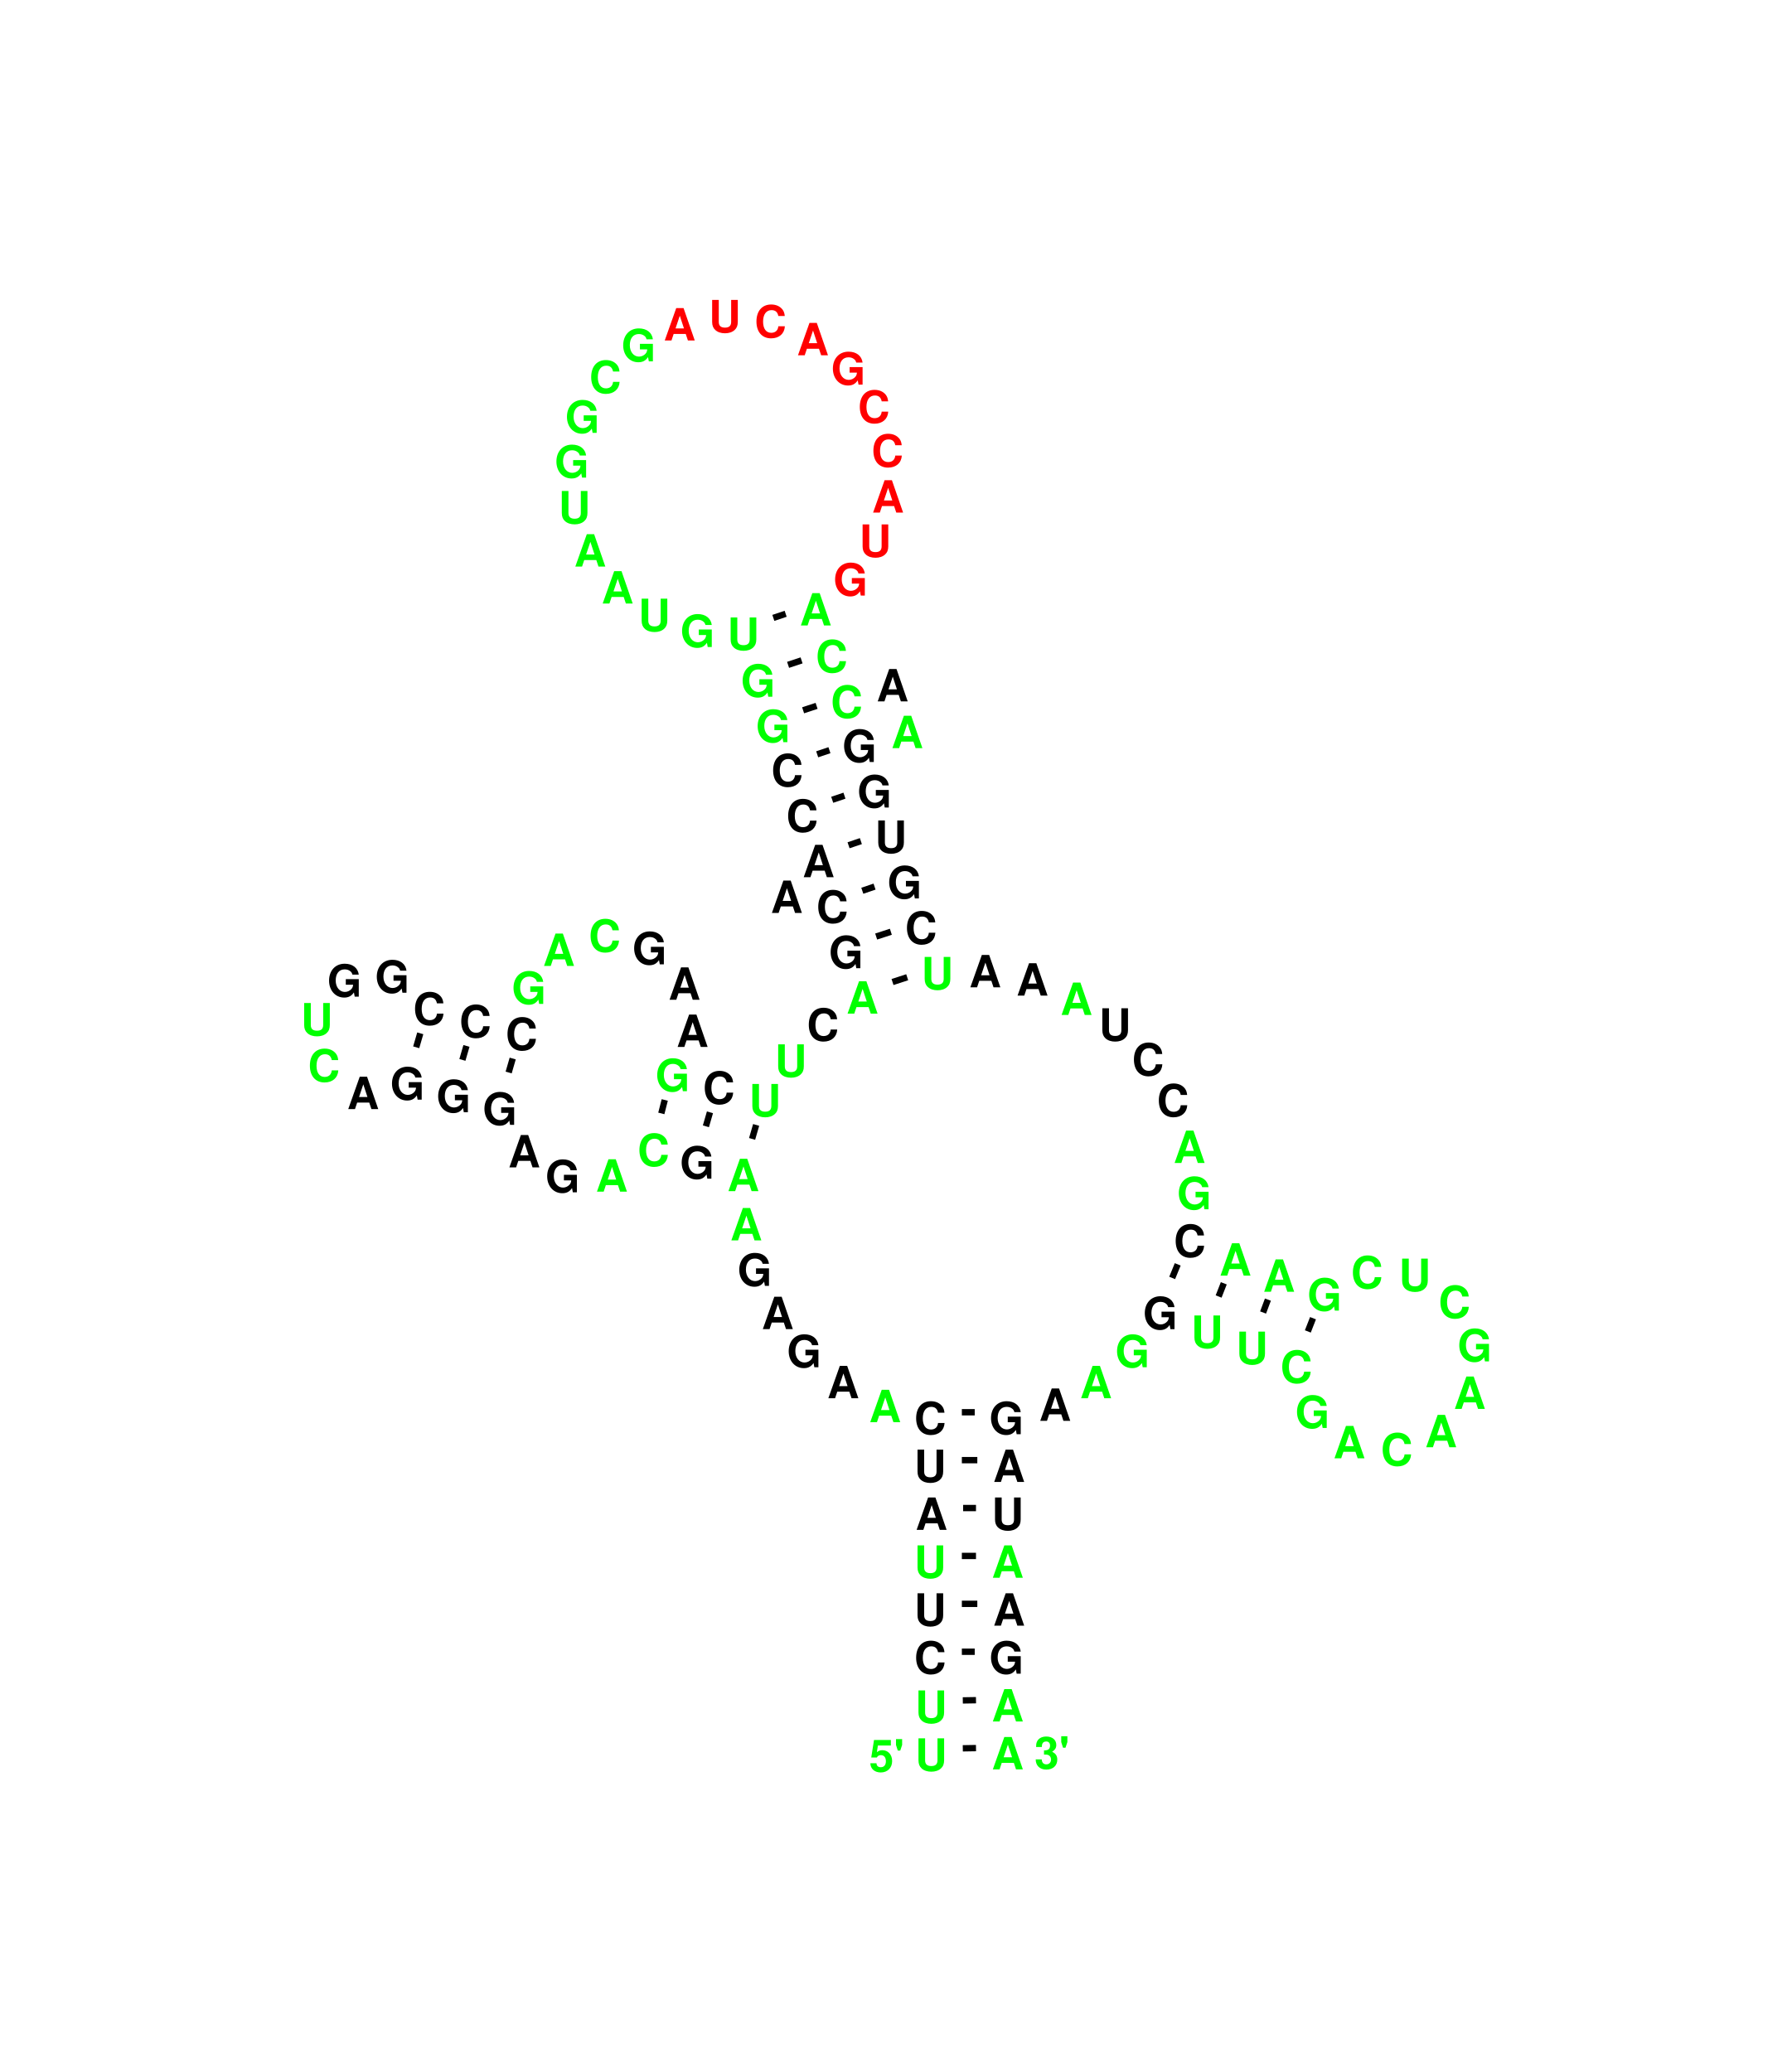
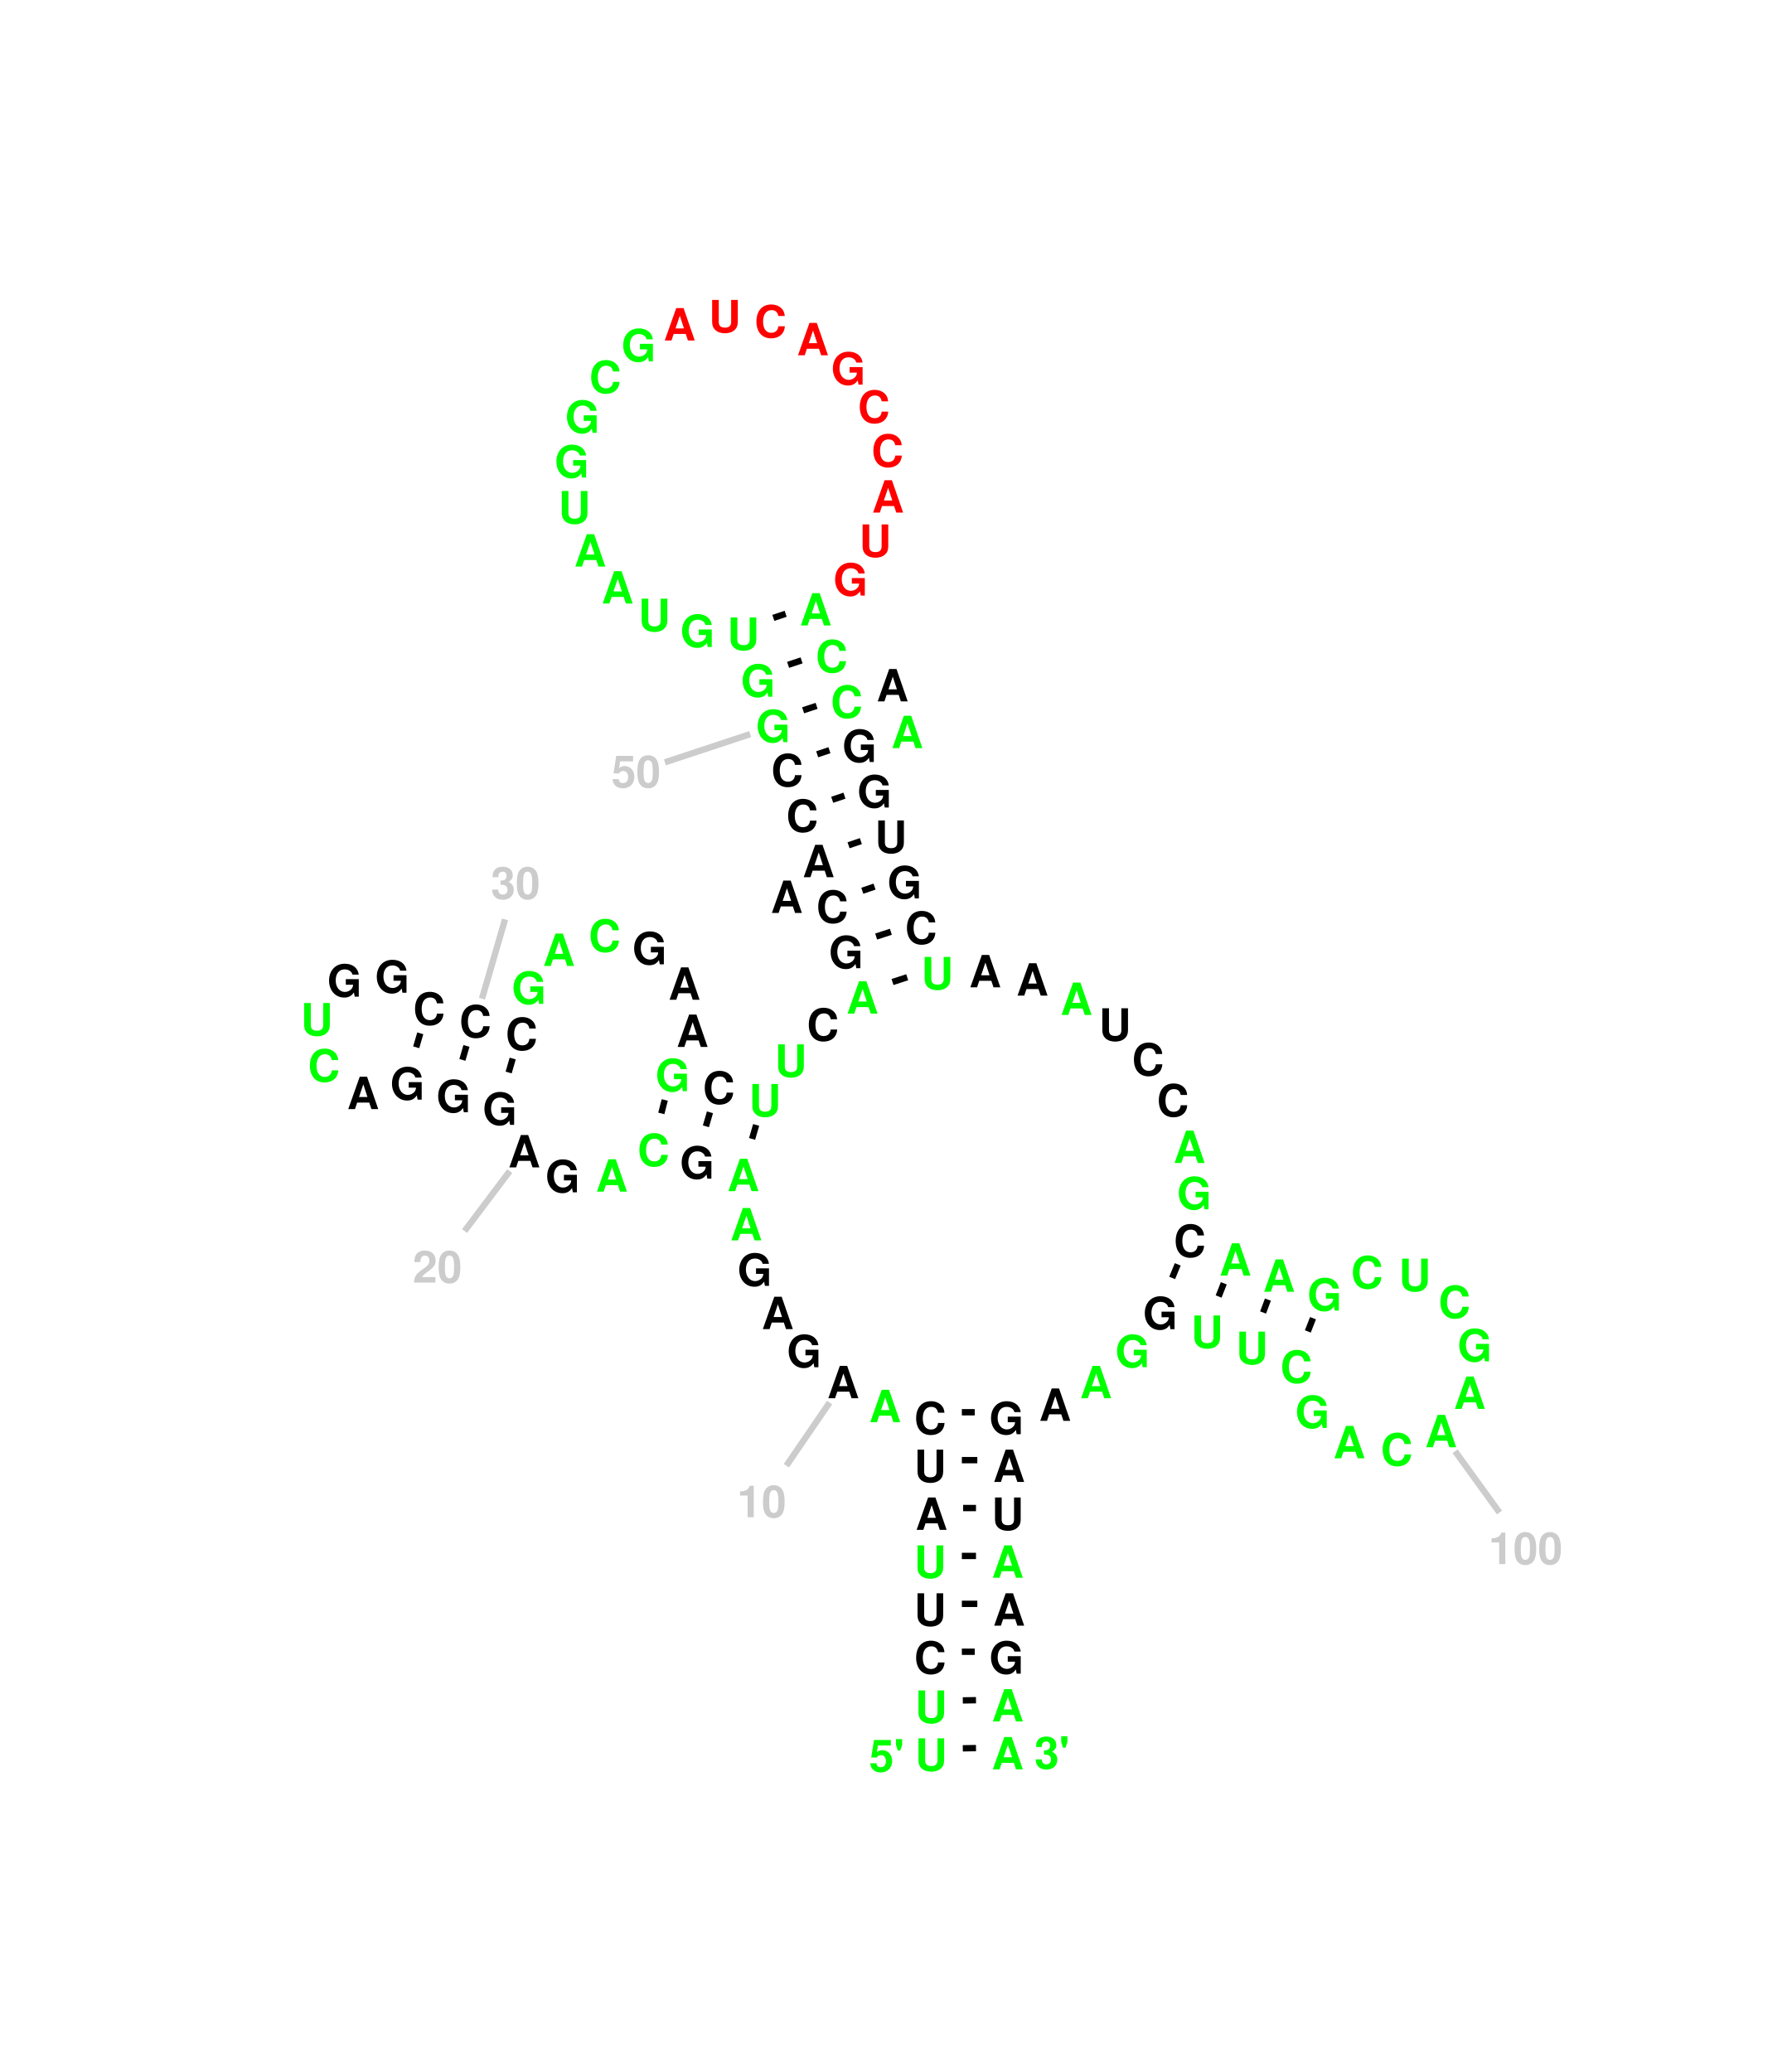
<svg xmlns="http://www.w3.org/2000/svg" width="282.73" height="327.027" style="font-size: 7px; font-weight: bold; font-family: Helvetica; ">
  <g>
    <style type="text/css">


text.red {fill: rgb(255, 0, 0); }
text.green {fill: rgb(0, 255, 0); }
text.blue {fill: rgb(0, 0, 255); }
text.black {fill: rgb(0, 0, 0); }
text.gray {fill: rgb(204, 204, 204); }
text.brown {fill: rgb(211.65, 104.55, 30.6); }
text {fill: rgb(0, 0, 0); text-anchor: middle; dominant-baseline: middle; }
circle.red {stroke: rgb(255, 0, 0); fill: none; }
circle.green {stroke: rgb(0, 255, 0); fill: none; }
circle.blue {stroke: rgb(0, 0, 255); fill: none; }
circle.black {stroke: rgb(0, 0, 0); fill: none; }
circle.gray {stroke: rgb(204, 204, 204); fill: none; }
circle.brown {stroke: rgb(211.65, 104.55, 30.6); fill: none; }
circle {stroke: rgb(0, 0, 0); }
line.red {stroke: rgb(255, 0, 0); }
line.green {stroke: rgb(0, 255, 0); }
line.blue {stroke: rgb(0, 0, 255); }
line.black {stroke: rgb(0, 0, 0); }
line.gray {stroke: rgb(204, 204, 204); }
line.brown {stroke: rgb(211.65, 104.55, 30.6); }
line {stroke: rgb(0, 0, 0); }
+ text.numbering-label {fill: rgb(204, 204, 204);}
+ line.numbering-line {stroke: rgb(204, 204, 204);}
+ 
+ 
</style>
  </g>
  <g>
    <text x="139.951" y="277.149" class="green">5'</text>
  </g>
  <g>
    <text x="146.95" y="277.027" class="green">U</text>
  </g>
  <g>
    <line x1="151.949" y1="275.94" x2="154.031" y2="275.904" class="black" />
  </g>
  <g>
    <text x="146.95" y="269.467" class="green">U</text>
  </g>
  <g>
    <line x1="151.949" y1="268.38" x2="154.031" y2="268.344" class="black" />
  </g>
  <g>
    <text x="146.8" y="261.697" class="black">C</text>
  </g>
  <g>
    <line x1="151.8" y1="260.697" x2="153.83" y2="260.697" class="black" />
  </g>
  <g>
    <text x="146.8" y="254.137" class="black">U</text>
  </g>
  <g>
    <line x1="151.8" y1="253.137" x2="154.24" y2="253.137" class="black" />
  </g>
  <g>
    <text x="146.8" y="246.577" class="green">U</text>
  </g>
  <g>
    <line x1="151.8" y1="245.577" x2="154.03" y2="245.577" class="black" />
  </g>
  <g>
    <text x="147" y="239.017" class="black">A</text>
  </g>
  <g>
    <line x1="152" y1="238.017" x2="154.03" y2="238.017" class="black" />
  </g>
  <g>
    <text x="146.8" y="231.457" class="black">U</text>
  </g>
  <g>
    <line x1="151.8" y1="230.457" x2="154.24" y2="230.457" class="black" />
  </g>
  <g>
    <text x="146.8" y="223.897" class="black">C</text>
  </g>
  <g>
    <line x1="151.8" y1="222.897" x2="153.83" y2="222.897" class="black" />
  </g>
  <g>
    <text x="139.68" y="222.017" class="green">A</text>
  </g>
  <g>
+     <text x="120.208" y="237.023" class="numbering-label">10</text>
+   </g>
+   <g>
+     <line x1="130.926" y1="221.368" x2="124.105" y2="231.331" class="numbering-line" />
+   </g>
+   <g>
    <text x="133.07" y="218.237" class="black">A</text>
  </g>
  <g>
    <text x="126.9" y="213.337" class="black">G</text>
  </g>
  <g>
    <text x="122.73" y="207.327" class="black">A</text>
  </g>
  <g>
    <text x="119.1" y="200.487" class="black">G</text>
  </g>
  <g>
    <text x="117.76" y="193.327" class="green">A</text>
  </g>
  <g>
    <text x="117.3" y="185.557" class="green">A</text>
  </g>
  <g>
    <line x1="118.695" y1="179.756" x2="119.335" y2="177.549" class="black" />
  </g>
  <g>
    <text x="110.01" y="183.567" class="black">G</text>
  </g>
  <g>
    <line x1="111.405" y1="177.766" x2="112.045" y2="175.559" class="black" />
  </g>
  <g>
    <text x="103.13" y="181.577" class="green">C</text>
  </g>
  <g>
    <line x1="104.369" y1="175.733" x2="104.911" y2="173.611" class="black" />
  </g>
  <g>
    <text x="96.55" y="185.637" class="green">A</text>
  </g>
  <g>
    <text x="88.78" y="185.727" class="black">G</text>
  </g>
  <g>
+     <text x="69.03" y="199.991" class="numbering-label">20</text>
+   </g>
+   <g>
+     <line x1="80.447" y1="184.838" x2="73.318" y2="194.299" class="numbering-line" />
+   </g>
+   <g>
    <text x="82.73" y="181.807" class="black">A</text>
  </g>
  <g>
    <text x="78.88" y="175.077" class="black">G</text>
  </g>
  <g>
    <line x1="80.275" y1="169.276" x2="80.915" y2="167.069" class="black" />
  </g>
  <g>
    <text x="71.58" y="173.087" class="black">G</text>
  </g>
  <g>
    <line x1="72.975" y1="167.286" x2="73.615" y2="165.079" class="black" />
  </g>
  <g>
    <text x="64.29" y="171.097" class="black">G</text>
  </g>
  <g>
    <line x1="65.684" y1="165.296" x2="66.326" y2="163.089" class="black" />
  </g>
  <g>
    <text x="57.3" y="172.607" class="black">A</text>
  </g>
  <g>
    <text x="51.12" y="168.247" class="green">C</text>
  </g>
  <g>
    <text x="50" y="160.967" class="green">U</text>
  </g>
  <g>
    <text x="54.36" y="154.847" class="black">G</text>
  </g>
  <g>
    <text x="61.89" y="154.227" class="black">G</text>
  </g>
  <g>
    <text x="67.72" y="159.287" class="black">C</text>
  </g>
  <g>
+     <text x="81.36" y="139.414" class="numbering-label">30</text>
+   </g>
+   <g>
+     <line x1="76.068" y1="157.633" x2="79.707" y2="145.106" class="numbering-line" />
+   </g>
+   <g>
    <text x="75.01" y="161.277" class="black">C</text>
  </g>
  <g>
    <text x="82.31" y="163.267" class="black">C</text>
  </g>
  <g>
    <text x="83.47" y="155.987" class="green">G</text>
  </g>
  <g>
    <text x="88.2" y="150.007" class="green">A</text>
  </g>
  <g>
    <text x="95.42" y="147.757" class="green">C</text>
  </g>
  <g>
    <text x="102.51" y="149.747" class="black">G</text>
  </g>
  <g>
    <text x="108.01" y="155.347" class="black">A</text>
  </g>
  <g>
    <text x="109.28" y="162.797" class="black">A</text>
  </g>
  <g>
    <text x="106.15" y="169.767" class="green">G</text>
  </g>
  <g>
    <text x="113.44" y="171.757" class="black">C</text>
  </g>
  <g>
    <text x="120.73" y="173.747" class="green">U</text>
  </g>
  <g>
    <text x="124.81" y="167.497" class="green">U</text>
  </g>
  <g>
    <text x="129.86" y="161.797" class="black">C</text>
  </g>
  <g>
    <text x="136.1" y="157.537" class="green">A</text>
  </g>
  <g>
    <line x1="140.856" y1="154.994" x2="143.174" y2="154.241" class="black" />
  </g>
  <g>
    <text x="133.52" y="150.357" class="black">G</text>
  </g>
  <g>
    <line x1="138.276" y1="147.814" x2="140.594" y2="147.061" class="black" />
  </g>
  <g>
    <text x="131.35" y="143.187" class="black">C</text>
  </g>
  <g>
    <line x1="136.088" y1="140.589" x2="138.022" y2="139.936" class="black" />
  </g>
  <g>
    <text x="124.16" y="141.647" class="black">A</text>
  </g>
  <g>
    <text x="129.18" y="136.007" class="black">A</text>
  </g>
  <g>
    <line x1="133.918" y1="133.41" x2="135.862" y2="132.755" class="black" />
  </g>
  <g>
    <text x="126.6" y="128.827" class="black">C</text>
  </g>
  <g>
    <line x1="131.339" y1="126.233" x2="133.271" y2="125.582" class="black" />
  </g>
  <g>
    <text x="124.23" y="121.647" class="black">C</text>
  </g>
  <g>
    <line x1="128.969" y1="119.053" x2="130.901" y2="118.402" class="black" />
  </g>
  <g>
+     <text x="100.383" y="121.821" class="numbering-label">50</text>
+   </g>
+   <g>
+     <line x1="118.397" y1="115.868" x2="104.936" y2="120.316" class="numbering-line" />
+   </g>
+   <g>
    <text x="122" y="114.677" class="green">G</text>
  </g>
  <g>
    <line x1="126.747" y1="112.108" x2="128.873" y2="111.406" class="black" />
  </g>
  <g>
    <text x="119.63" y="107.507" class="green">G</text>
  </g>
  <g>
    <line x1="124.376" y1="104.935" x2="126.504" y2="104.23" class="black" />
  </g>
  <g>
    <text x="117.31" y="100.117" class="green">U</text>
  </g>
  <g>
    <line x1="122.049" y1="97.524" x2="123.991" y2="96.871" class="black" />
  </g>
  <g>
    <text x="110.07" y="99.662" class="green">G</text>
  </g>
  <g>
    <text x="103.263" y="97.155" class="green">U</text>
  </g>
  <g>
    <text x="97.456" y="92.807" class="green">A</text>
  </g>
  <g>
    <text x="93.135" y="86.98" class="green">A</text>
  </g>
  <g>
    <text x="90.66" y="80.161" class="green">U</text>
  </g>
  <g>
    <text x="90.237" y="72.919" class="green">G</text>
  </g>
  <g>
    <text x="91.903" y="65.859" class="green">G</text>
  </g>
  <g>
    <text x="95.517" y="59.569" class="green">C</text>
  </g>
  <g>
    <text x="100.779" y="54.576" class="green">G</text>
  </g>
  <g>
    <text x="107.249" y="51.294" class="red">A</text>
  </g>
  <g>
    <text x="114.387" y="50" class="red">U</text>
  </g>
  <g>
    <text x="121.597" y="50.8" class="red">C</text>
  </g>
  <g>
    <text x="128.277" y="53.628" class="red">A</text>
  </g>
  <g>
    <text x="133.87" y="58.248" class="red">G</text>
  </g>
  <g>
    <text x="137.909" y="64.274" class="red">C</text>
  </g>
  <g>
    <text x="140.056" y="71.203" class="red">C</text>
  </g>
  <g>
    <text x="140.133" y="78.456" class="red">A</text>
  </g>
  <g>
    <text x="138.134" y="85.43" class="red">U</text>
  </g>
  <g>
    <text x="134.224" y="91.54" class="red">G</text>
  </g>
  <g>
    <text x="128.73" y="96.277" class="green">A</text>
  </g>
  <g>
    <text x="131.25" y="103.657" class="green">C</text>
  </g>
  <g>
    <text x="133.62" y="110.837" class="green">C</text>
  </g>
  <g>
    <text x="140.86" y="108.257" class="black">A</text>
  </g>
  <g>
    <text x="143.18" y="115.637" class="green">A</text>
  </g>
  <g>
    <text x="135.64" y="117.807" class="black">G</text>
  </g>
  <g>
    <text x="138.01" y="124.987" class="black">G</text>
  </g>
  <g>
    <text x="140.6" y="132.157" class="black">U</text>
  </g>
  <g>
    <text x="142.76" y="139.337" class="black">G</text>
  </g>
  <g>
    <text x="145.35" y="146.517" class="black">C</text>
  </g>
  <g>
    <text x="147.93" y="153.697" class="green">U</text>
  </g>
  <g>
    <text x="155.48" y="153.387" class="black">A</text>
  </g>
  <g>
    <text x="162.93" y="154.697" class="black">A</text>
  </g>
  <g>
    <text x="169.88" y="157.747" class="green">A</text>
  </g>
  <g>
    <text x="175.97" y="161.797" class="black">U</text>
  </g>
  <g>
    <text x="181.17" y="167.287" class="black">C</text>
  </g>
  <g>
    <text x="185.1" y="173.747" class="black">C</text>
  </g>
  <g>
    <text x="187.72" y="181.107" class="green">A</text>
  </g>
  <g>
    <text x="188.47" y="188.397" class="green">G</text>
  </g>
  <g>
    <text x="187.76" y="195.927" class="black">C</text>
  </g>
  <g>
    <line x1="185.868" y1="199.556" x2="184.992" y2="201.699" class="black" />
  </g>
  <g>
    <text x="194.96" y="198.887" class="green">A</text>
  </g>
  <g>
    <line x1="193.138" y1="202.544" x2="192.322" y2="204.631" class="black" />
  </g>
  <g>
    <text x="201.85" y="201.437" class="green">A</text>
  </g>
  <g>
    <line x1="200.1" y1="205.121" x2="199.34" y2="207.154" class="black" />
  </g>
  <g>
    <text x="209.04" y="204.397" class="green">G</text>
  </g>
  <g>
    <line x1="207.218" y1="208.054" x2="206.402" y2="210.141" class="black" />
  </g>
  <g>
    <text x="215.73" y="200.887" class="green">C</text>
  </g>
  <g>
    <text x="223.28" y="201.317" class="green">U</text>
  </g>
  <g>
    <text x="229.54" y="205.557" class="green">C</text>
  </g>
  <g>
    <text x="232.73" y="212.407" class="green">G</text>
  </g>
  <g>
    <text x="231.95" y="219.927" class="green">A</text>
  </g>
  <g>
+     <text x="240.768" y="244.42" class="numbering-label">100</text>
+   </g>
+   <g>
+     <line x1="229.645" y1="229.051" x2="236.649" y2="238.729" class="numbering-line" />
+   </g>
+   <g>
    <text x="227.42" y="225.977" class="green">A</text>
  </g>
  <g>
    <text x="220.43" y="228.847" class="green">C</text>
  </g>
  <g>
    <text x="212.95" y="227.717" class="green">A</text>
  </g>
  <g>
    <text x="207.12" y="222.917" class="green">G</text>
  </g>
  <g>
    <text x="204.58" y="215.797" class="green">C</text>
  </g>
  <g>
    <text x="197.59" y="212.837" class="green">U</text>
  </g>
  <g>
    <text x="190.5" y="210.287" class="green">U</text>
  </g>
  <g>
    <text x="183.1" y="207.327" class="black">G</text>
  </g>
  <g>
    <text x="178.72" y="213.337" class="green">G</text>
  </g>
  <g>
    <text x="172.96" y="218.237" class="green">A</text>
  </g>
  <g>
    <text x="166.51" y="221.807" class="black">A</text>
  </g>
  <g>
    <text x="158.83" y="223.897" class="black">G</text>
  </g>
  <g>
    <text x="159.24" y="231.457" class="black">A</text>
  </g>
  <g>
    <text x="159.03" y="239.017" class="black">U</text>
  </g>
  <g>
    <text x="159.03" y="246.577" class="green">A</text>
  </g>
  <g>
    <text x="159.24" y="254.137" class="black">A</text>
  </g>
  <g>
    <text x="158.83" y="261.697" class="black">G</text>
  </g>
  <g>
    <text x="159.03" y="269.257" class="green">A</text>
  </g>
  <g>
    <text x="159.03" y="276.817" class="green">A</text>
  </g>
  <g>
    <text x="166.029" y="276.696" class="green">3'</text>
  </g>
</svg>
